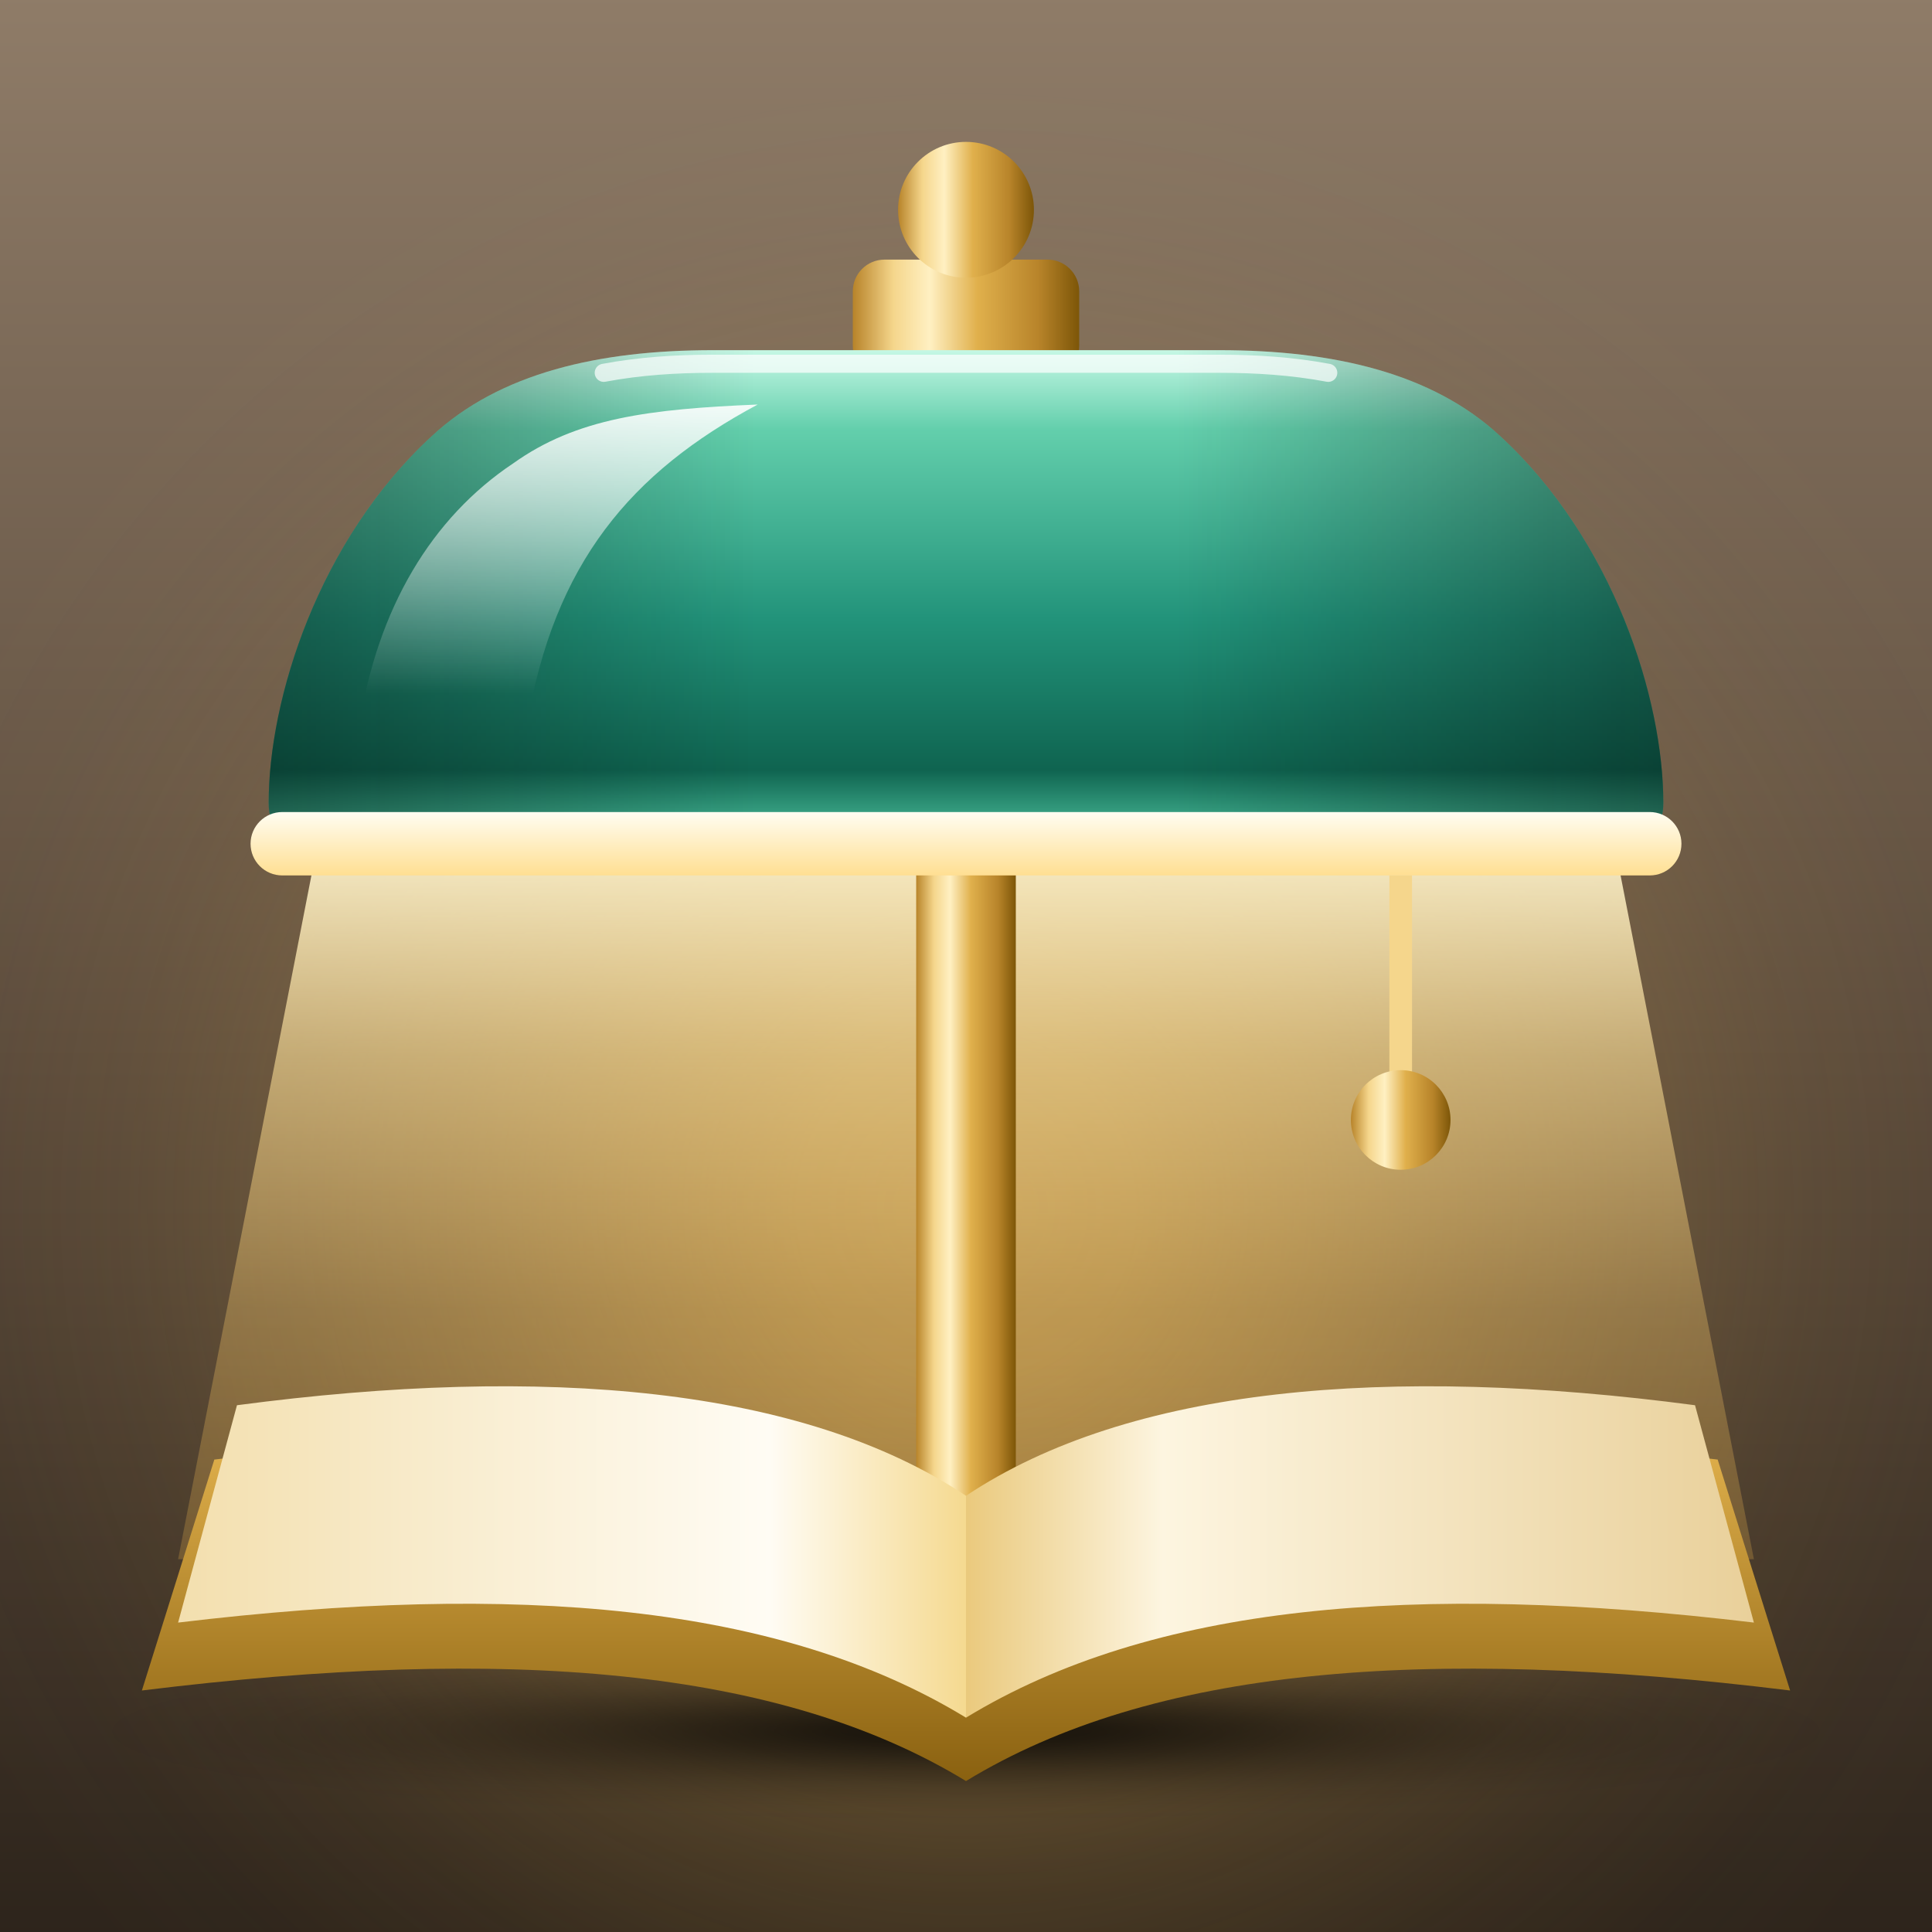
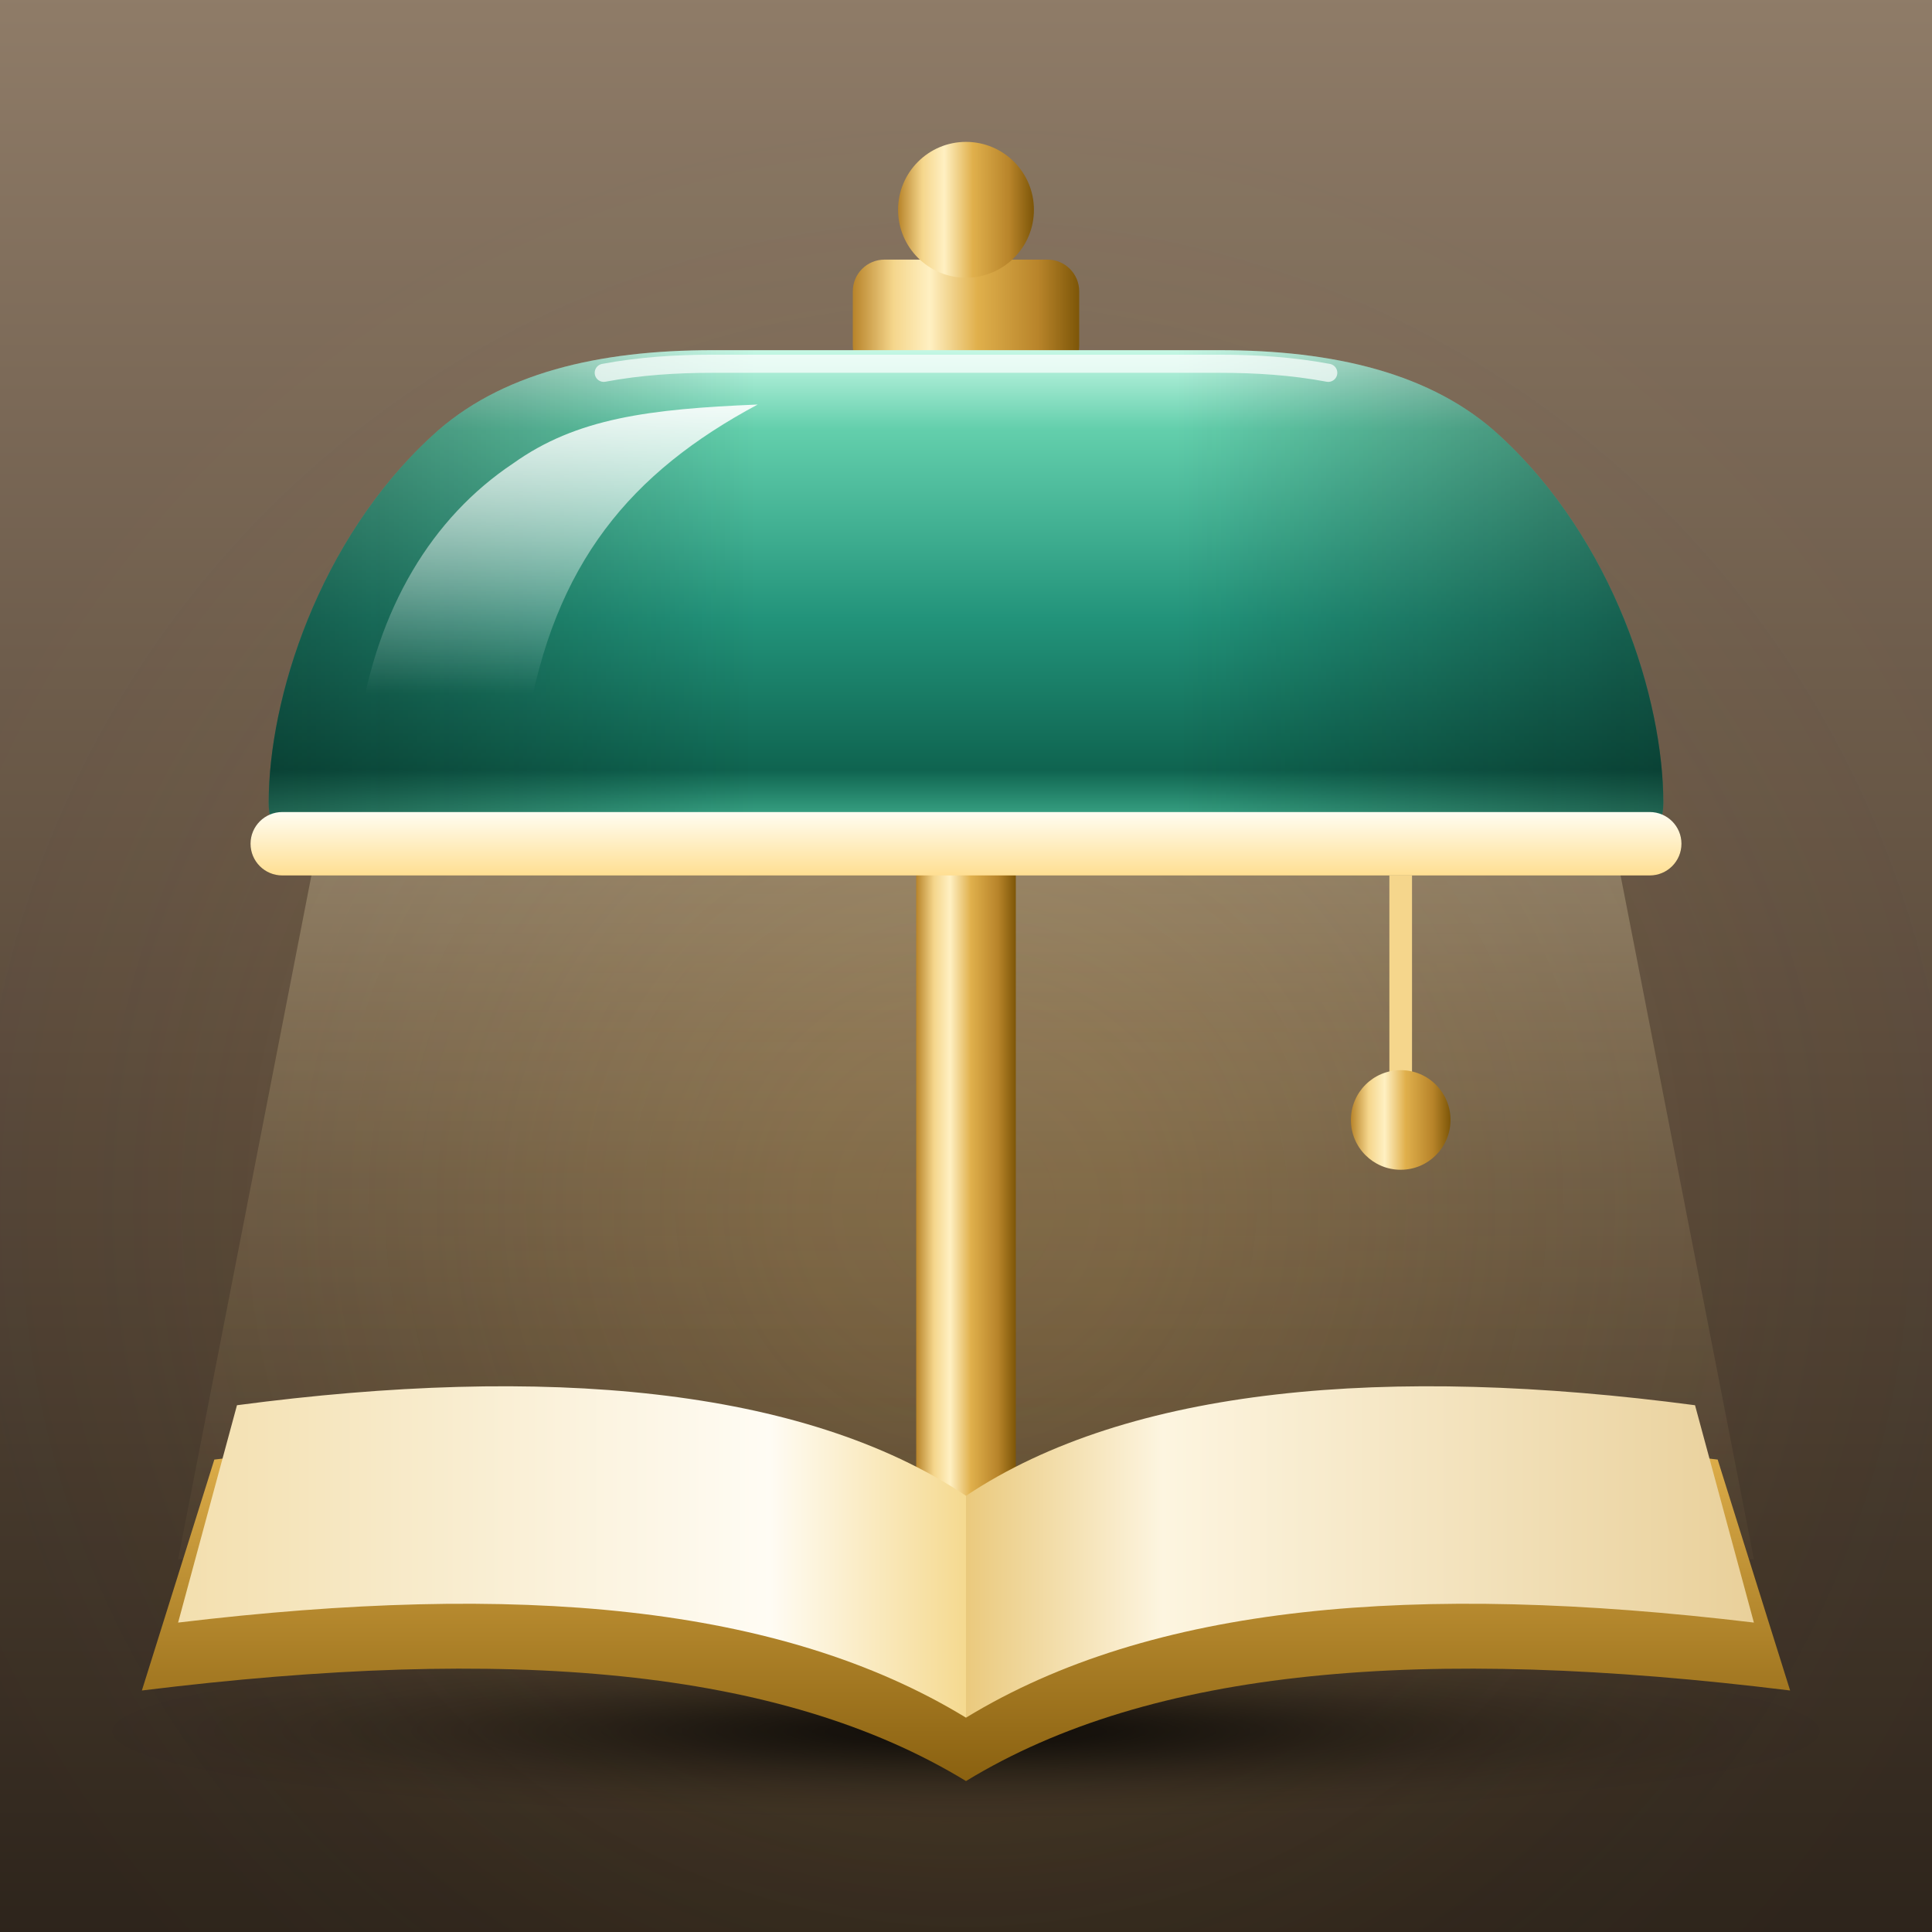
<svg xmlns="http://www.w3.org/2000/svg" viewBox="0 0 1024 1024" width="1024" height="1024">
  <defs>
    <linearGradient id="g" x1="0" y1="0" x2="0" y2="1">
      <stop offset="0" stop-color="#8f7c68" />
      <stop offset="0.55" stop-color="#5a4a3b" />
      <stop offset="1" stop-color="#2d241b" />
    </linearGradient>
    <radialGradient id="gs" gradientUnits="userSpaceOnUse" cx="512" cy="640" r="600">
-       <stop offset="0" stop-color="#f0bd58" stop-opacity="0.55" />
-       <stop offset="0.15" stop-color="#f0bd58" stop-opacity="0.495" />
-       <stop offset="0.3" stop-color="#f0bd58" stop-opacity="0.374" />
-       <stop offset="0.45" stop-color="#f0bd58" stop-opacity="0.242" />
-       <stop offset="0.6" stop-color="#f0bd58" stop-opacity="0.132" />
-       <stop offset="0.75" stop-color="#f0bd58" stop-opacity="0.055" />
-       <stop offset="0.88" stop-color="#f0bd58" stop-opacity="0.015" />
-       <stop offset="1" stop-color="#f0bd58" stop-opacity="0.0" />
+       <stop offset="0" stop-color="#f0bd58" stop-opacity="0.193" />
+       <stop offset="0.15" stop-color="#f0bd58" stop-opacity="0.173" />
+       <stop offset="0.3" stop-color="#f0bd58" stop-opacity="0.131" />
+       <stop offset="0.45" stop-color="#f0bd58" stop-opacity="0.085" />
+       <stop offset="0.6" stop-color="#f0bd58" stop-opacity="0.046" />
+       <stop offset="0.75" stop-color="#f0bd58" stop-opacity="0.019" />
+       <stop offset="0.88" stop-color="#f0bd58" stop-opacity="0.005" />
+       <stop offset="1" stop-color="#f0bd58" stop-opacity="0" />
    </radialGradient>
    <linearGradient id="sc" x1="0" y1="0" x2="0" y2="1">
      <stop offset="0" stop-color="#c4f7e4" />
      <stop offset="0.16" stop-color="#63cfac" />
      <stop offset="0.55" stop-color="#22937a" />
      <stop offset="0.86" stop-color="#0f6450" />
      <stop offset="1" stop-color="#4cc09c" />
    </linearGradient>
    <linearGradient id="sl" x1="0" y1="0" x2="0" y2="1">
      <stop offset="0" stop-color="#ffffff" stop-opacity="0.9" />
      <stop offset="0.9" stop-color="#ffffff" stop-opacity="0" />
    </linearGradient>
    <linearGradient id="rs" x1="0" y1="0" x2="1" y2="0">
      <stop offset="0" stop-color="#03110e" stop-opacity="0.42" />
      <stop offset="0.35" stop-color="#03110e" stop-opacity="0" />
      <stop offset="0.65" stop-color="#03110e" stop-opacity="0" />
      <stop offset="1" stop-color="#03110e" stop-opacity="0.42" />
    </linearGradient>
    <linearGradient id="li" x1="0" y1="0" x2="0" y2="1">
-       <stop offset="0" stop-color="#fff6d2" stop-opacity="0.95" />
-       <stop offset="0.3" stop-color="#ffe29a" stop-opacity="0.6" />
-       <stop offset="0.65" stop-color="#ffcf6e" stop-opacity="0.32" />
-       <stop offset="1" stop-color="#ffc04d" stop-opacity="0.22" />
+       <stop offset="0" stop-color="#fff1c8" stop-opacity="0.26" />
+       <stop offset="0.45" stop-color="#ffe2a0" stop-opacity="0.13" />
+       <stop offset="1" stop-color="#ffd58a" stop-opacity="0.03" />
    </linearGradient>
    <linearGradient id="ra" x1="0" y1="0" x2="0" y2="1">
      <stop offset="0" stop-color="#fffdf2" />
      <stop offset="1" stop-color="#ffdf92" />
    </linearGradient>
    <linearGradient id="mw" x1="0" y1="0" x2="1" y2="0">
      <stop offset="0" stop-color="#b8842a" />
      <stop offset="0.18" stop-color="#f5d68c" />
      <stop offset="0.34" stop-color="#fff0c2" />
      <stop offset="0.55" stop-color="#e0b04c" />
      <stop offset="0.82" stop-color="#b8842a" />
      <stop offset="1" stop-color="#7d5608" />
    </linearGradient>
    <linearGradient id="p1" x1="0" y1="0" x2="1" y2="0">
      <stop offset="0" stop-color="#f3dfae" />
      <stop offset="0.75" stop-color="#fffcf4" />
      <stop offset="1" stop-color="#f5d98f" />
    </linearGradient>
    <linearGradient id="p2" x1="0" y1="0" x2="1" y2="0">
      <stop offset="0" stop-color="#e9d09a" />
      <stop offset="0.75" stop-color="#fdf5e0" />
      <stop offset="1" stop-color="#eac97c" />
    </linearGradient>
    <linearGradient id="de" x1="0" y1="0" x2="0" y2="1">
      <stop offset="0" stop-color="#e0b04c" />
      <stop offset="1" stop-color="#8a6110" />
    </linearGradient>
    <radialGradient id="sch" cx="0.5" cy="0.5" r="0.5">
      <stop offset="0" stop-color="#000000" stop-opacity="0.75" />
      <stop offset="0.15" stop-color="#000000" stop-opacity="0.675" />
      <stop offset="0.3" stop-color="#000000" stop-opacity="0.51" />
      <stop offset="0.45" stop-color="#000000" stop-opacity="0.33" />
      <stop offset="0.6" stop-color="#000000" stop-opacity="0.18" />
      <stop offset="0.75" stop-color="#000000" stop-opacity="0.075" />
      <stop offset="0.88" stop-color="#000000" stop-opacity="0.021" />
      <stop offset="1" stop-color="#000000" stop-opacity="0.0" />
    </radialGradient>
  </defs>
  <rect width="1024" height="1024" fill="url(#g)" />
  <rect width="1024" height="1024" fill="url(#gs)" />
  <g transform="matrix(1.2 0 0 1.2 -102.4 -109.6)">
    <ellipse cx="512" cy="856" rx="400" ry="40" fill="url(#sch)" />
    <path d="M226 462H798L860 780H164Z" fill="url(#li)" />
    <rect x="490" y="452" width="44" height="320" rx="4" fill="url(#mw)" />
    <path d="M512 776C440 728 326 718 180 736L148 838C310 818 430 828 512 878Z" fill="url(#de)" />
    <path d="M512 776C440 728 326 718 180 736L148 838C310 818 430 828 512 878Z" fill="url(#de)" transform="matrix(-1 0 0 1 1024 0)" />
    <path d="M512 752C440 704 326 694 190 712L164 808C314 790 430 800 512 850Z" fill="url(#p1)" />
    <path d="M512 752C440 704 326 694 190 712L164 808C314 790 430 800 512 850Z" fill="url(#p2)" transform="matrix(-1 0 0 1 1024 0)" />
    <rect x="462" y="206" width="100" height="52" rx="14" fill="url(#mw)" />
    <circle cx="512" cy="184" r="30" fill="url(#mw)" />
    <path d="M204 446C204 400 226 330 276 284C306 256 350 246 400 246H624C674 246 718 256 748 284C798 330 820 400 820 446Q820 462 804 462H220Q204 462 204 446Z" fill="url(#sc)" />
    <path d="M204 446C204 400 226 330 276 284C306 256 350 246 400 246H624C674 246 718 256 748 284C798 330 820 400 820 446Q820 462 804 462H220Q204 462 204 446Z" fill="url(#rs)" />
    <path d="M244 412C252 360 276 320 312 296C340 276 372 272 420 270C364 300 330 340 318 412Z" fill="url(#sl)" />
    <path d="M352 256C368 253 384 252 400 252H624C640 252 656 253 672 256" stroke="#ffffff" stroke-opacity=".7" stroke-width="8" stroke-linecap="round" fill="none" />
    <rect x="196" y="450" width="632" height="28" rx="14" fill="url(#ra)" />
    <path d="M704 478V570" stroke="#f5d68c" stroke-width="10" />
    <circle cx="704" cy="586" r="22" fill="url(#mw)" />
  </g>
</svg>
